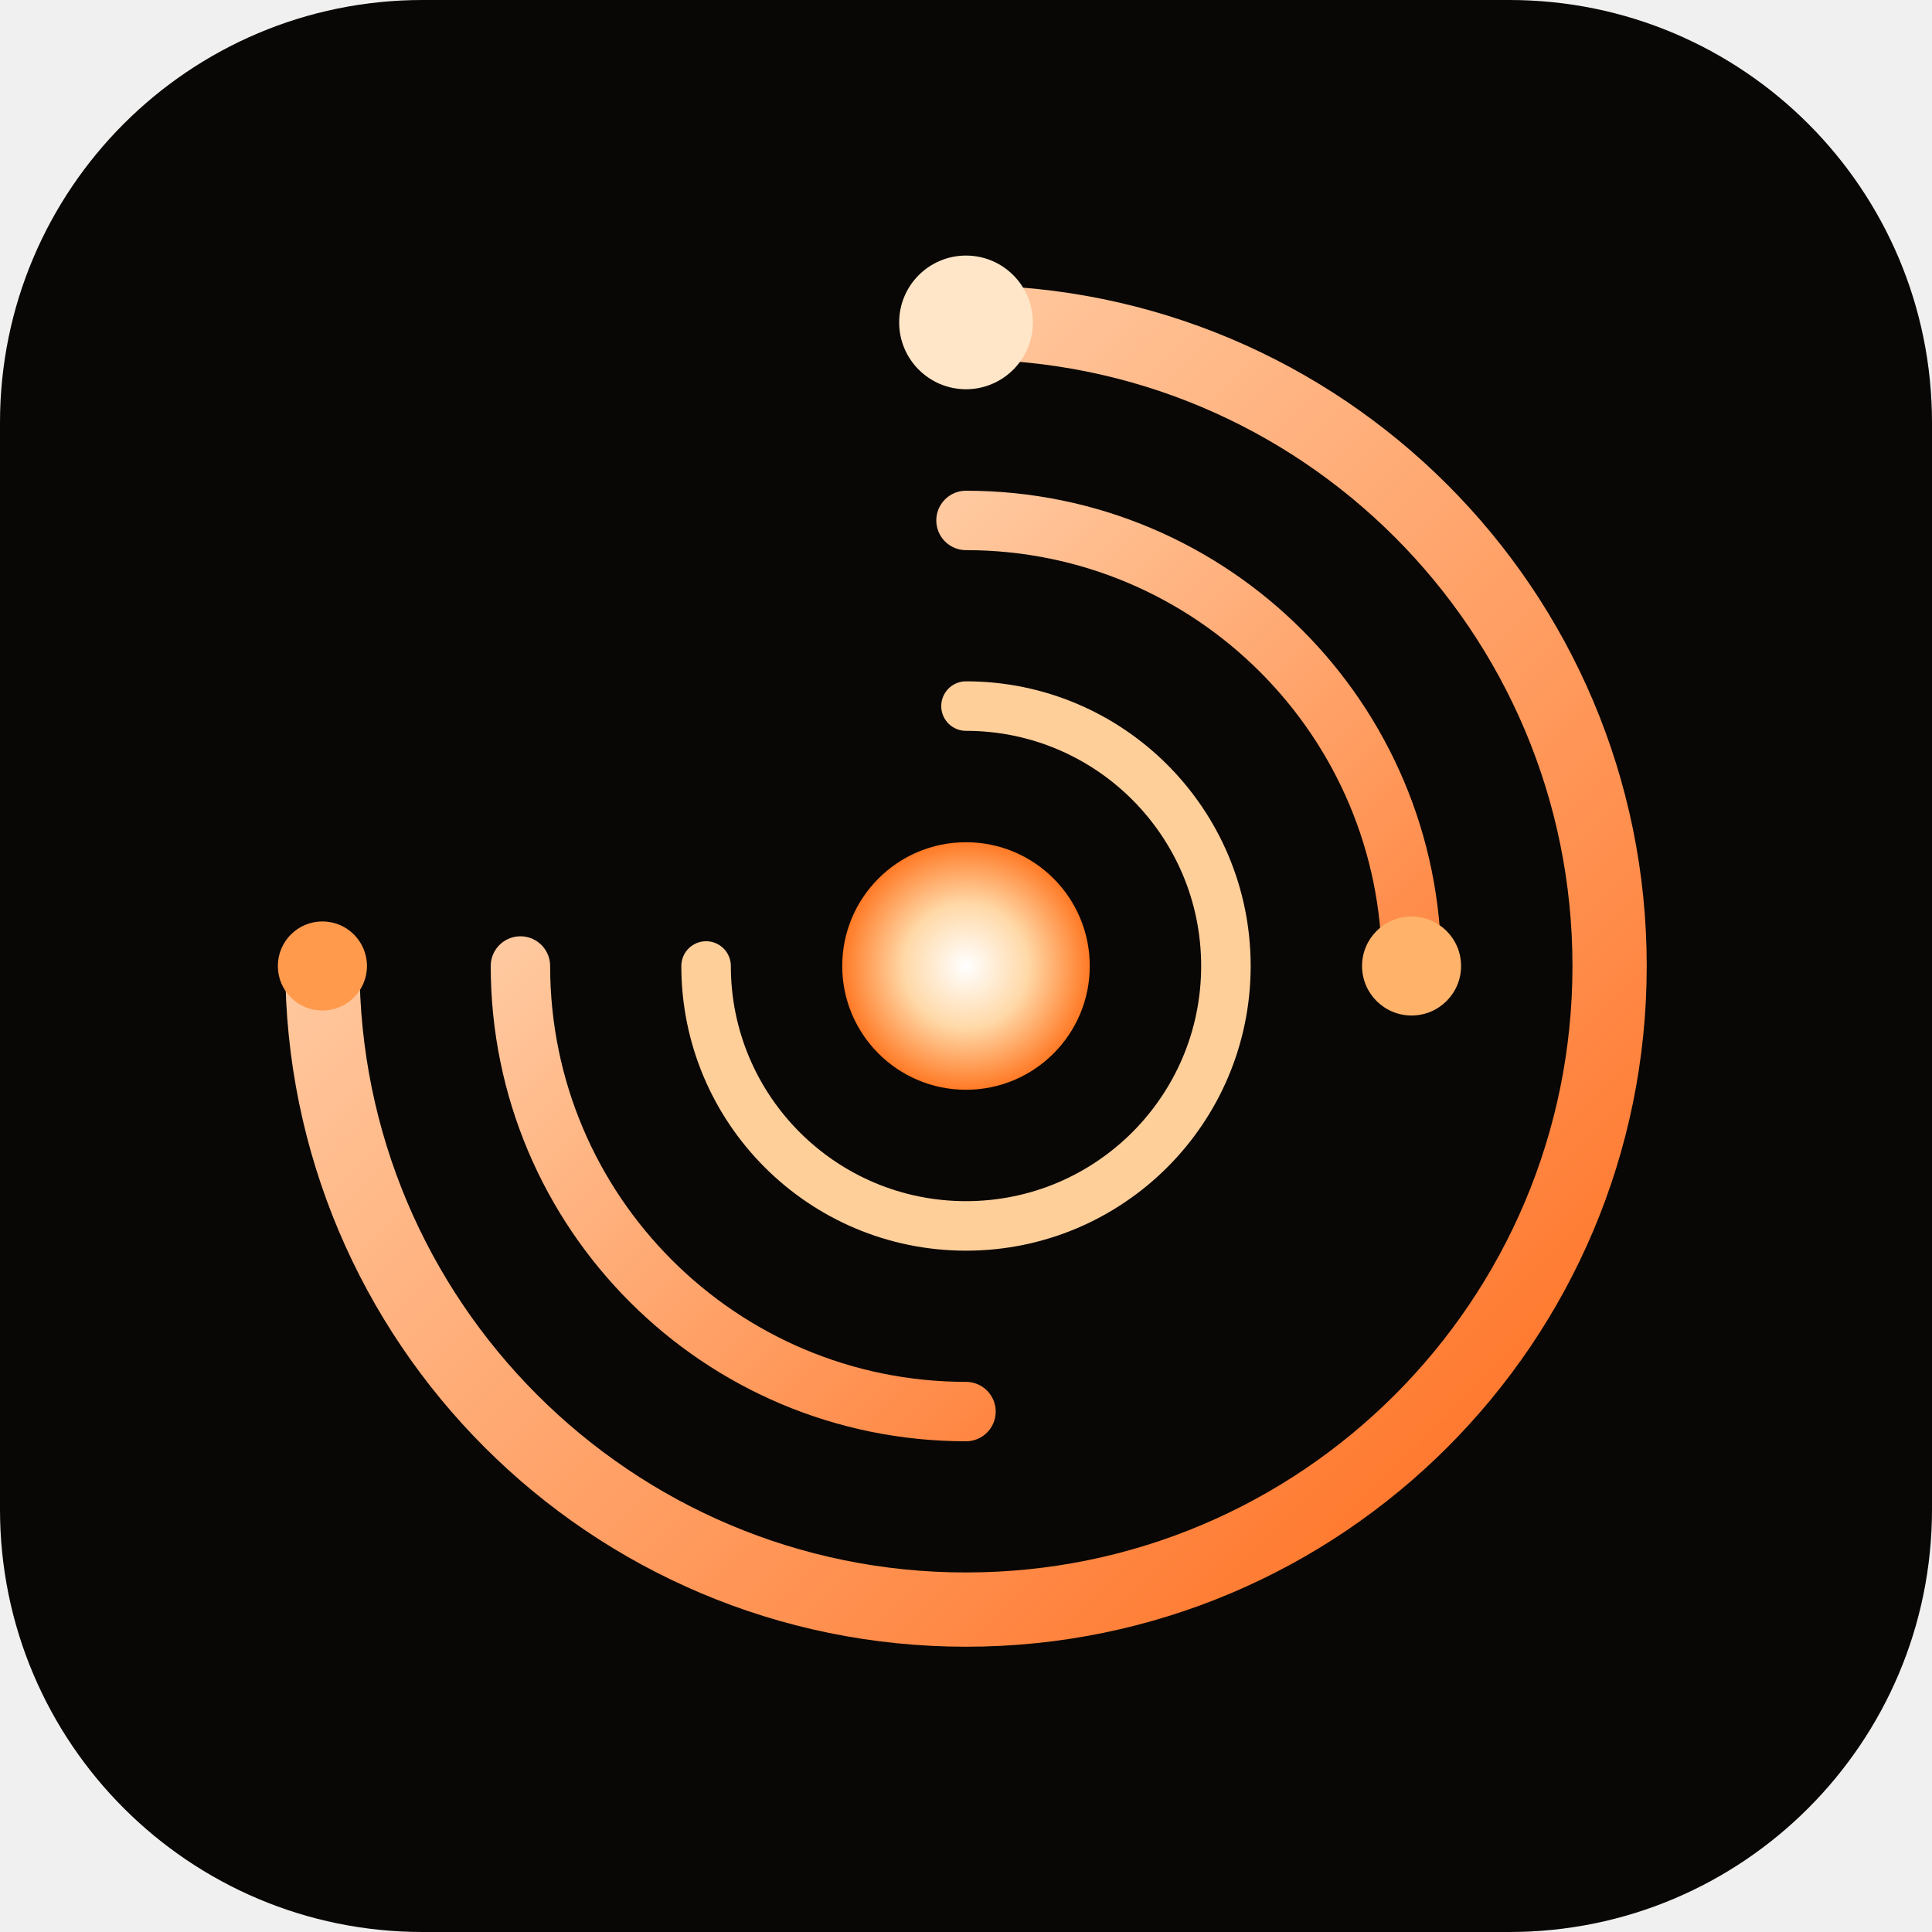
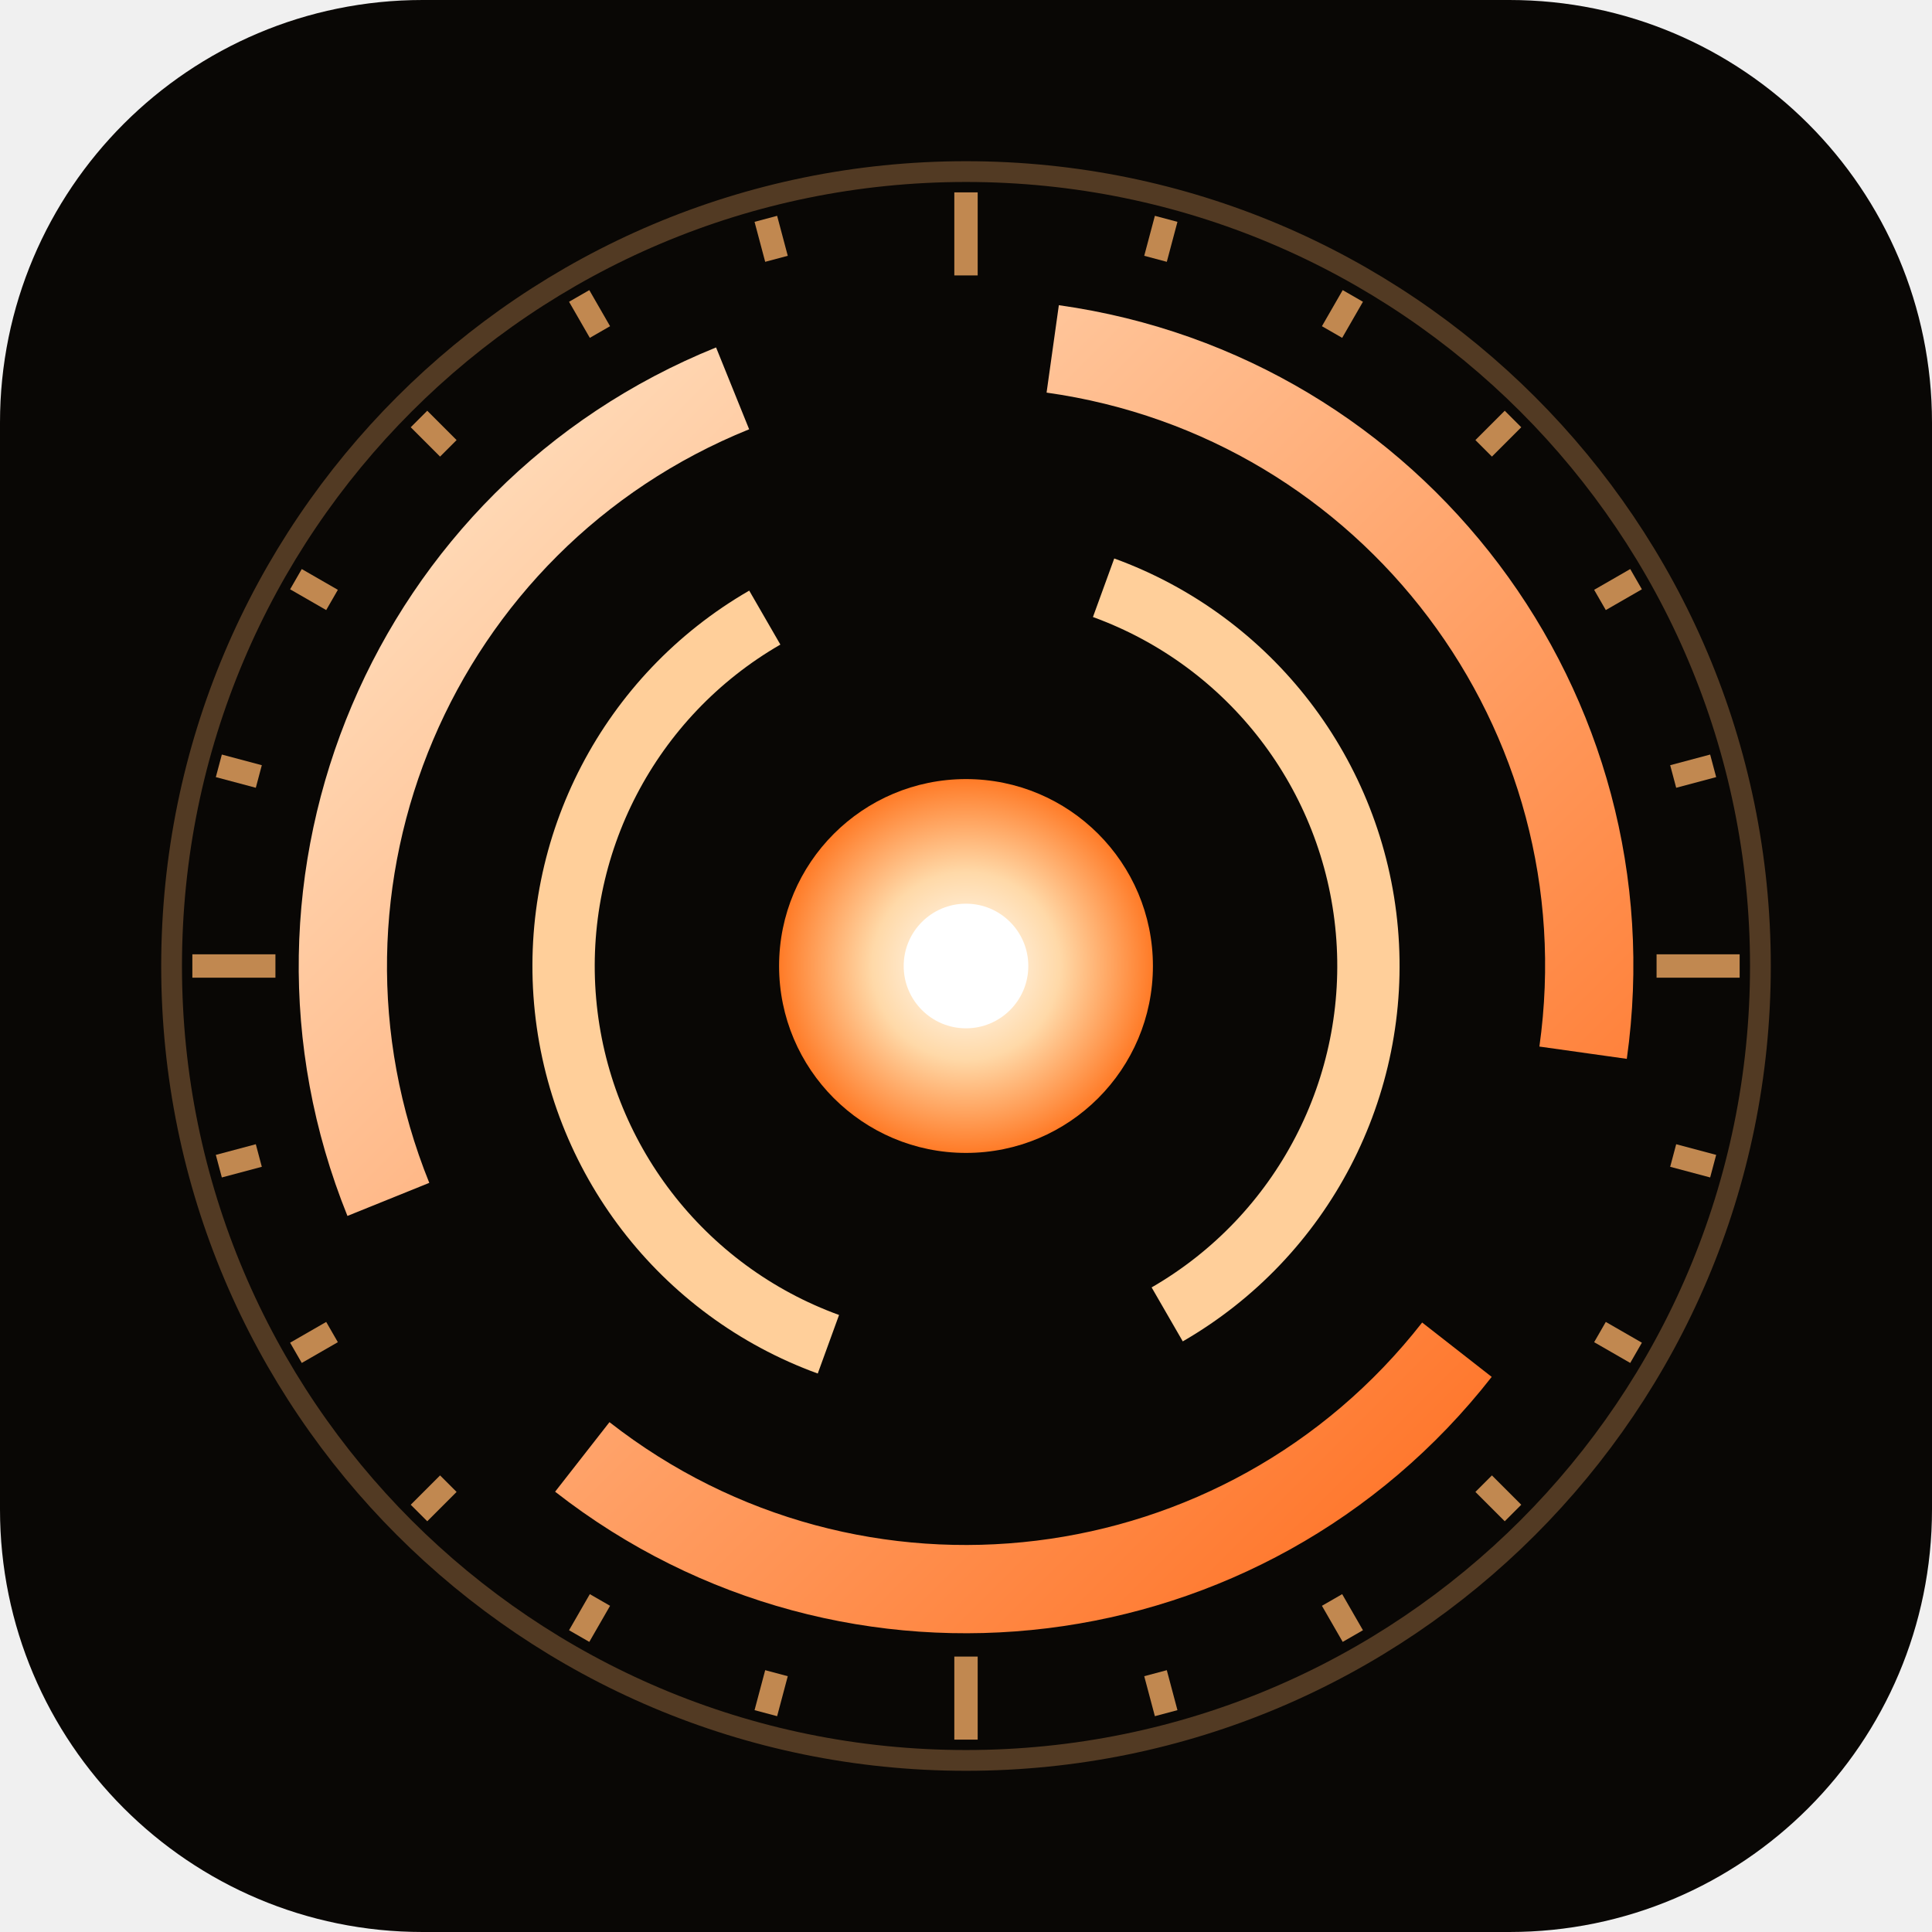
<svg xmlns="http://www.w3.org/2000/svg" viewBox="0 0 64 64">
  <defs>
    <radialGradient id="c">
      <stop offset="0" stop-color="#fff" />
      <stop offset=".5" stop-color="#ffd9a8" />
      <stop offset="1" stop-color="#ff7a26" />
    </radialGradient>
    <linearGradient id="a" x1="0" y1="0" x2="1" y2="1">
      <stop offset="0" stop-color="#ffe6c8" />
      <stop offset="1" stop-color="#ff6a1a" />
    </linearGradient>
  </defs>
  <rect width="64" height="64" rx="14" fill="#090705" />
-   <g transform="translate(32 32) scale(.82) translate(-32 -32)">
-     <path d="M32 6A26 26 0 1 1 6 32" fill="none" stroke="url(#a)" stroke-width="3" stroke-linecap="round" />
-     <circle cx="32" cy="6" r="2.7" fill="#ffe6c8" />
-     <circle cx="6" cy="32" r="1.8" fill="#ff9a4d" />
-     <path d="M32 14A18 18 0 0 1 50 32M32 50A18 18 0 0 1 14 32" fill="none" stroke="url(#a)" stroke-width="2.4" stroke-linecap="round" />
-     <circle cx="50" cy="32" r="2" fill="#ffb36a" />
-     <path d="M32 21.5A10.5 10.5 0 1 1 21.5 32" fill="none" stroke="#ffcf9a" stroke-width="2" stroke-linecap="round" />
-     <circle cx="32" cy="32" r="5" fill="url(#c)" />
+   <g transform="translate(32 32) scale(.86) translate(-32 -32)">
+     <circle cx="32" cy="32" r="30.6" fill="none" stroke="#ffb36a" stroke-opacity=".3" stroke-width=".8" />
+     <path d="M32.00 2.20L32.00 5.40M39.71 3.22L39.30 4.76M46.90 6.19L46.10 7.58M53.07 10.93L51.94 12.06M57.81 17.10L56.42 17.90M60.78 24.29L59.24 24.70M61.80 32.00L58.60 32.00M60.78 39.71L59.24 39.30M57.81 46.90L56.42 46.10M53.07 53.07L51.94 51.94M46.90 57.81L46.10 56.42M39.71 60.78L39.30 59.24M32.00 61.80L32.00 58.60M24.29 60.78L24.70 59.24M17.10 57.81L17.90 56.42M10.93 53.07L12.06 51.94M6.19 46.90L7.58 46.10M3.22 39.71L4.76 39.30M2.20 32.00L5.40 32.00M3.22 24.29L4.76 24.70M6.19 17.10L7.58 17.90M10.93 10.93L12.06 12.06M17.10 6.19L17.90 7.58M24.29 3.22L24.70 4.76" fill="none" stroke="#ffb36a" stroke-width=".9" opacity=".75" />
+     <path d="M35.34 8.23A24 24 0 0 1 55.77 35.34M50.91 46.78A24 24 0 0 1 17.22 50.91M9.75 40.99A24 24 0 0 1 23.01 9.75" fill="none" stroke="url(#a)" stroke-width="3.4" />
+     <path d="M37.3 17.43A15.5 15.5 0 0 1 39.75 45.42M26.7 46.57A15.5 15.5 0 0 1 24.25 18.58" fill="none" stroke="#ffcf9a" stroke-width="2.4" />
+     <circle cx="32" cy="32" r="7.2" fill="url(#c)" />
+     <circle cx="32" cy="32" r="2.4" fill="#fff" />
  </g>
</svg>
